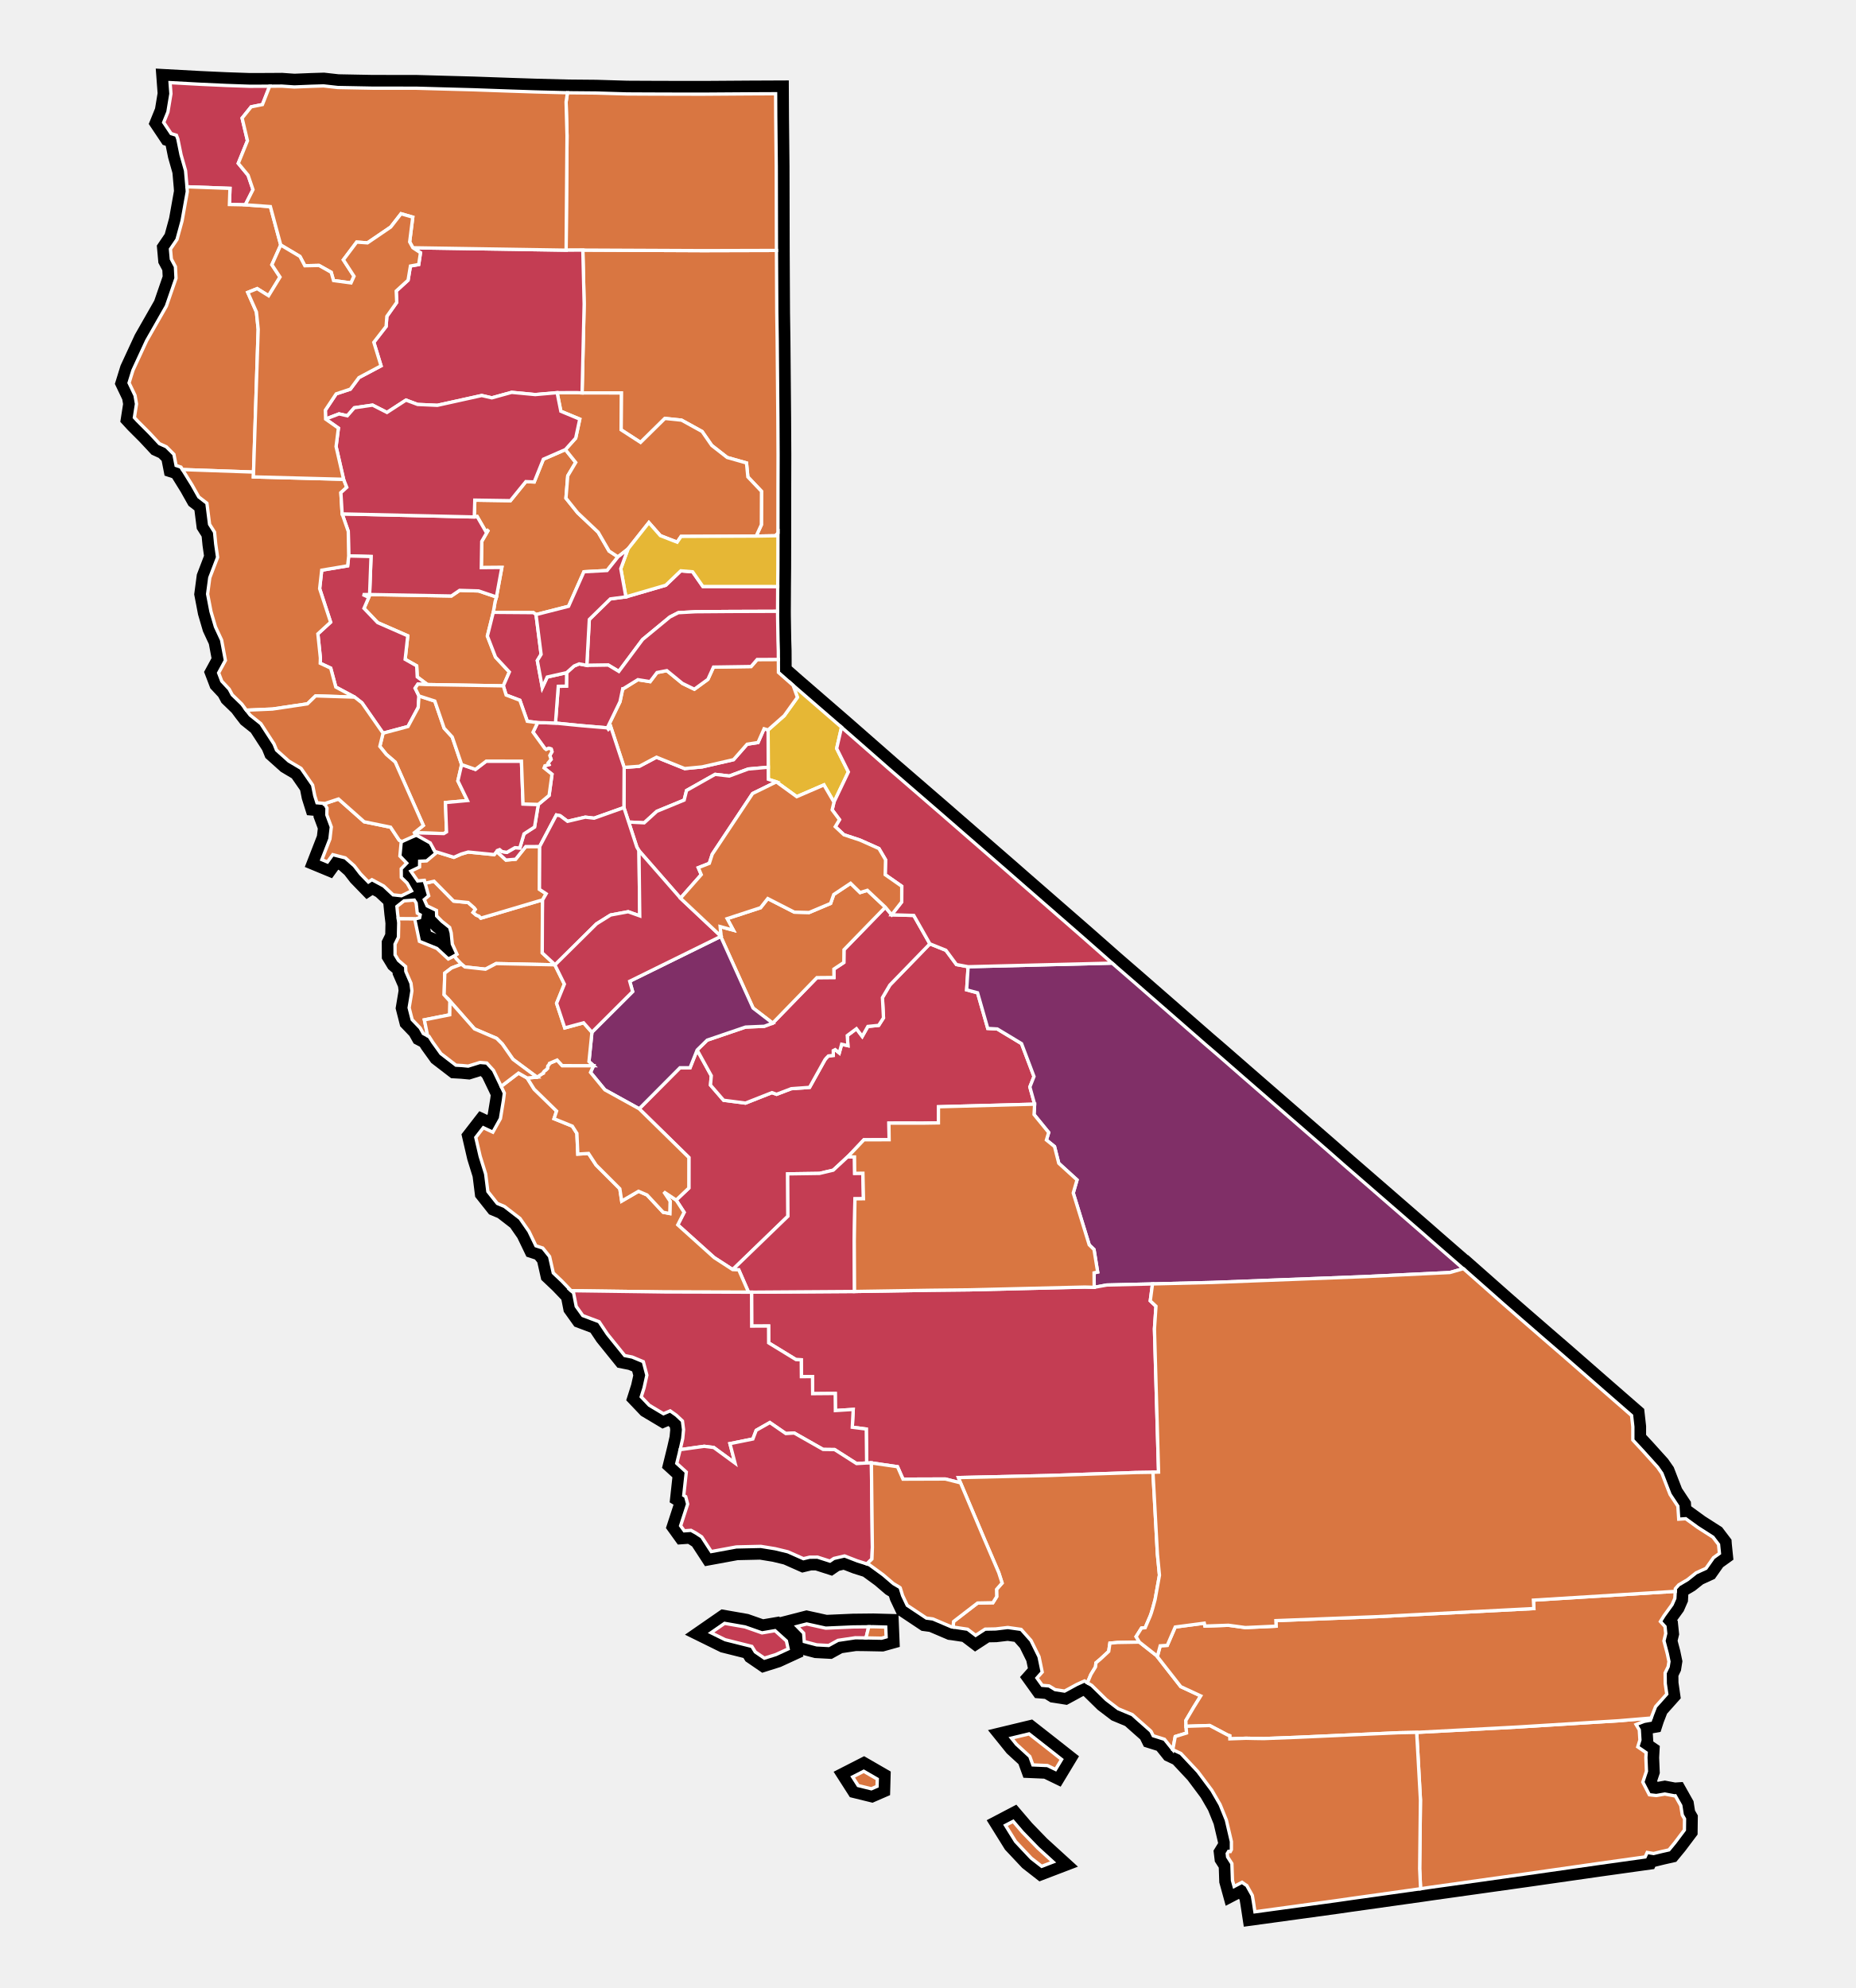
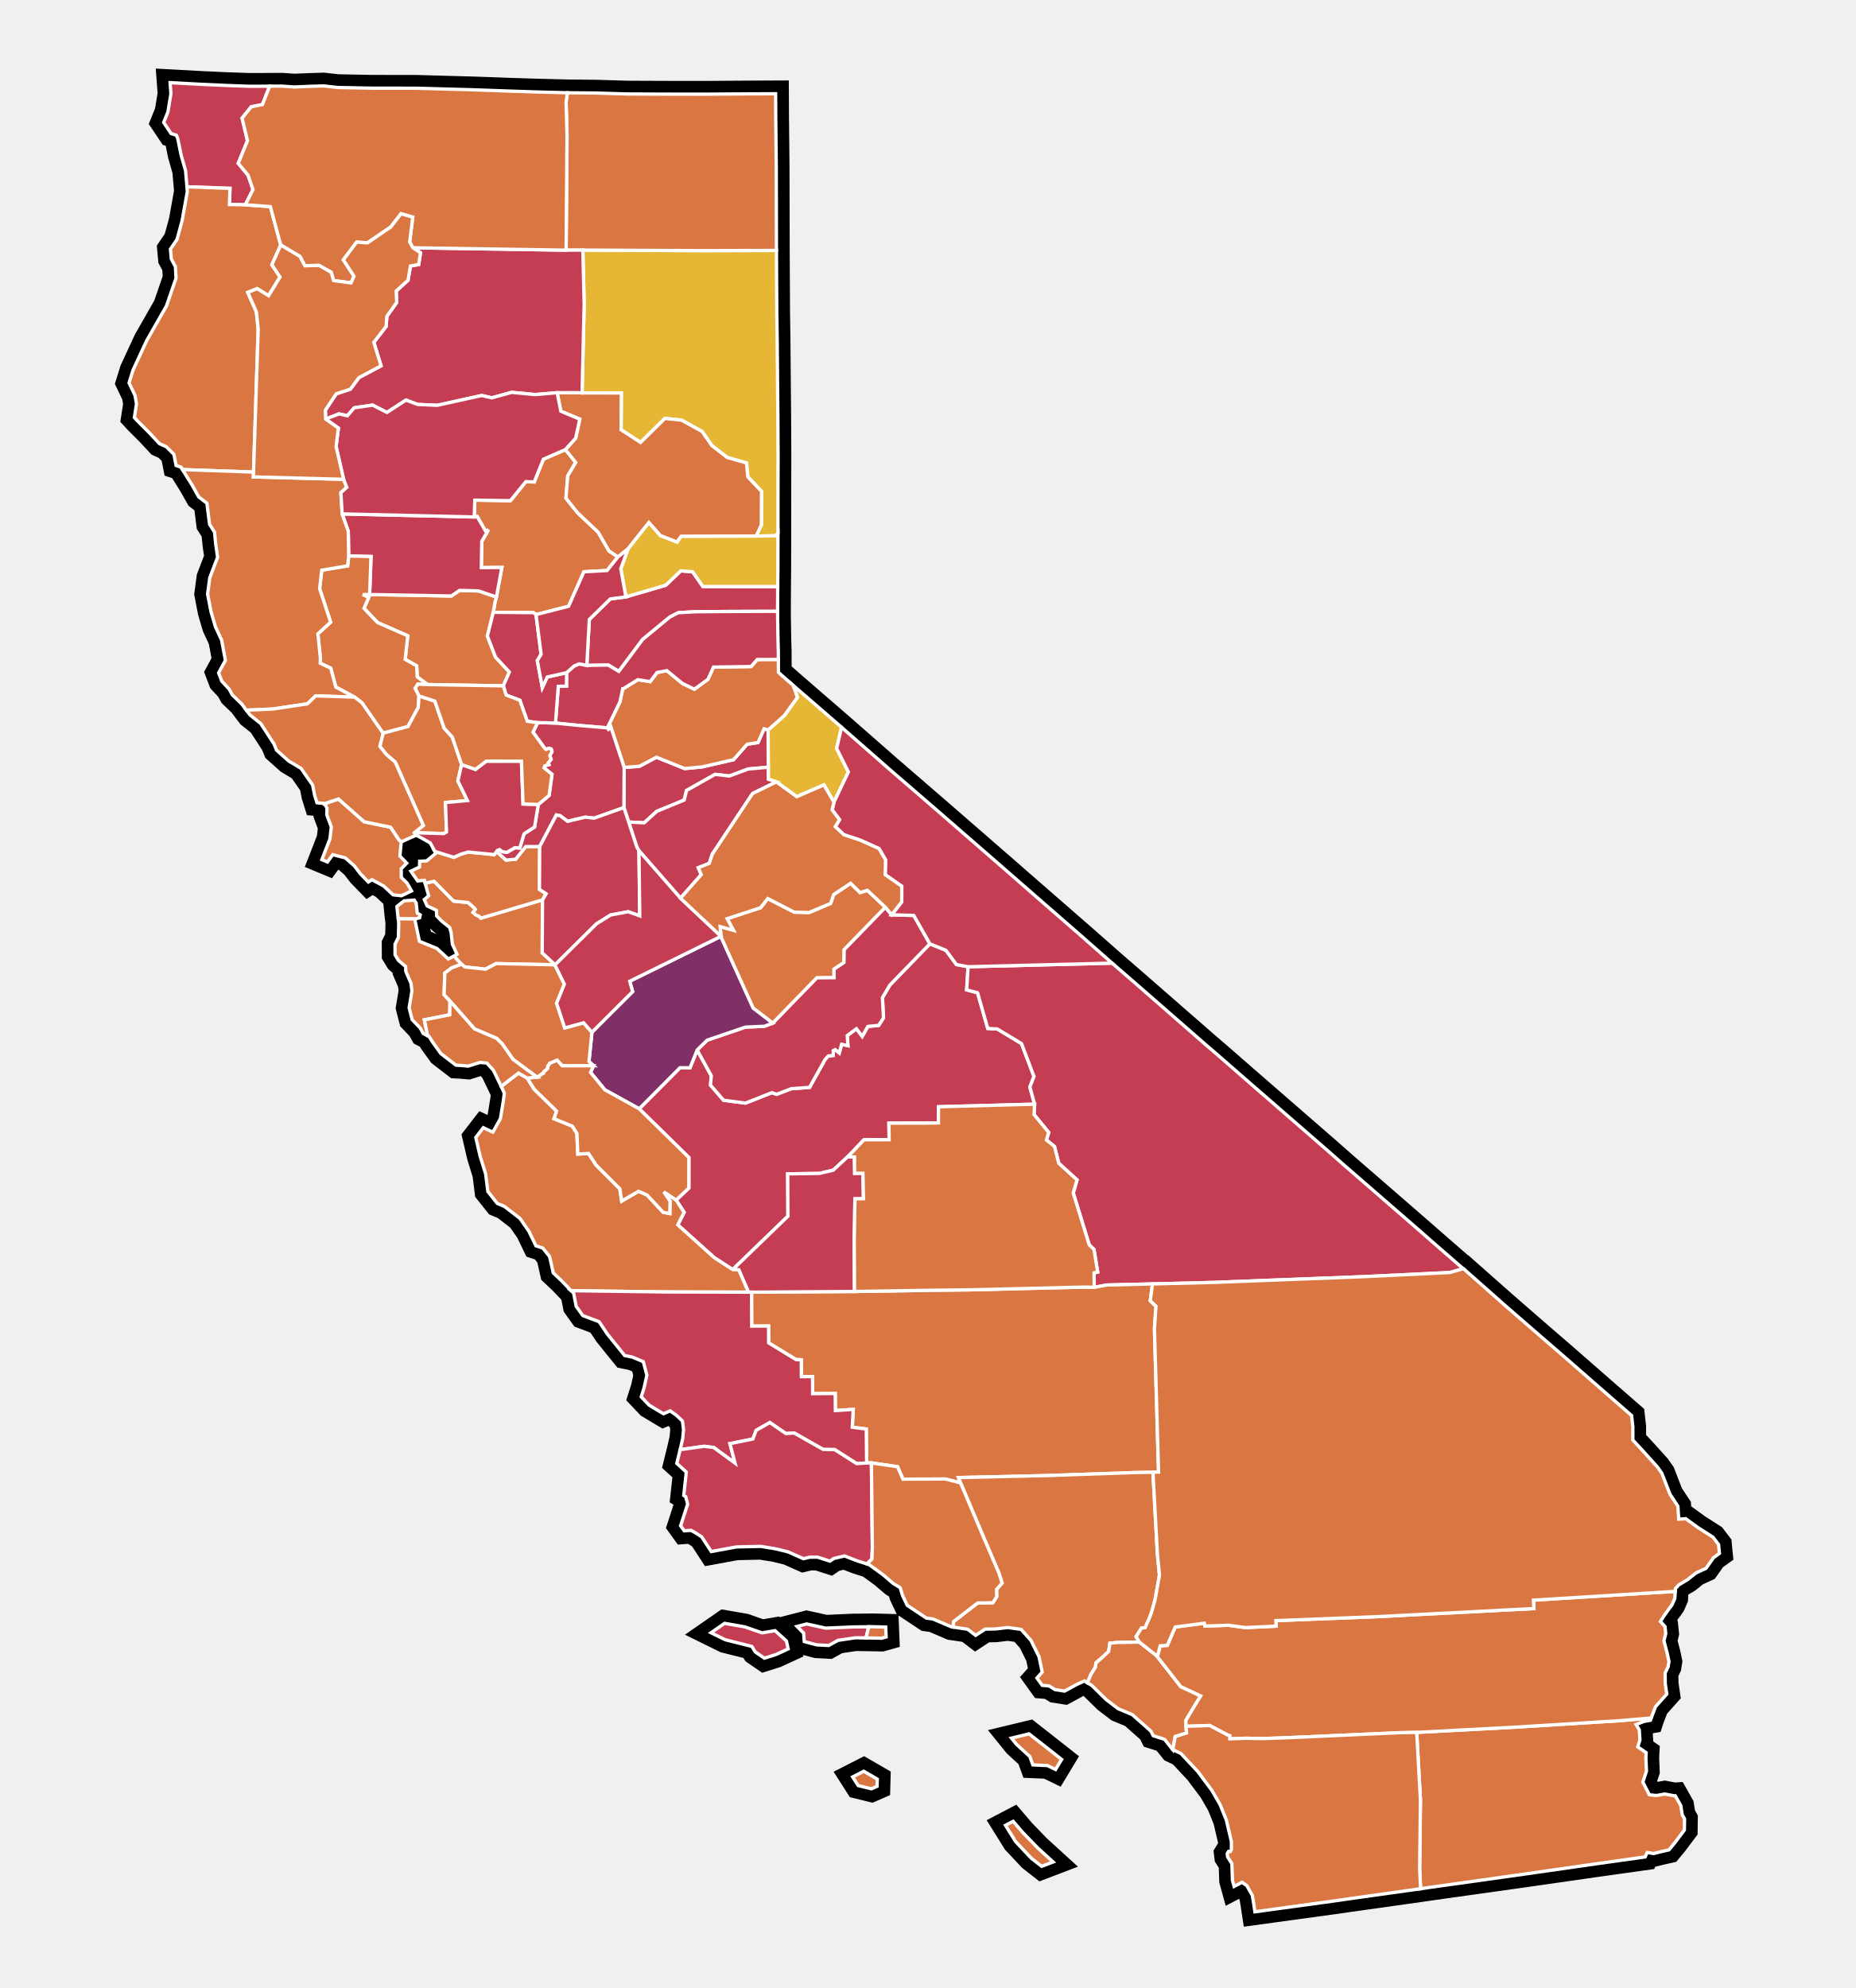
<svg xmlns="http://www.w3.org/2000/svg" id="cal-map" width="100%" height="100%" viewBox="0 0 700 750" version="1.1" xml:space="preserve" style="fill-rule:evenodd;clip-rule:evenodd;">
  <style type="text/css">
      svg#cal-map path#state-outline {
        fill: white;
        fill-rule: nonzero;
        stroke: black;
        stroke-width: 10px;
      }
      svg #county-boundaries path {
        fill-rule: nonzero;
        stroke: white;
        stroke-width: 1.25px;
      }
      svg path {
        fill: #bc3649;
      }
      /* default substantial */
      svg path.widespread {
        fill: #742a5c;
      }
      #alameda { fill: #d97641 !important; }
    #alpine { fill: #e6b735 !important; }
    #amador { fill: #c43d53 !important; }
    #butte { fill: #d97641 !important; }
    #calaveras { fill: #c43d53 !important; }
    #colusa { fill: #d97641 !important; }
    #contra_costa { fill: #d97641 !important; }
    #del_norte { fill: #c43d53 !important; }
    #el_dorado { fill: #d97641 !important; }
    #fresno { fill: #c43d53 !important; }
    #glenn { fill: #c43d53 !important; }
    #humboldt { fill: #d97641 !important; }
    #imperial { fill: #d97641 !important; }
-     #inyo { fill: #802f67 !important; }
-     #kern { fill: #c43d53 !important; }
+     #inyo { fill: #c43d53 !important; }
+     #kern { fill: #d97641 !important; }
    #kings { fill: #c43d53 !important; }
-     #lake { fill: #c43d53 !important; }
-     #lassen { fill: #d97641 !important; }
+     #lake { fill: #d97641 !important; }
+     #lassen { fill: #e6b735 !important; }
    #los_angeles { fill: #d97641 !important; }
    #madera { fill: #c43d53 !important; }
    #marin { fill: #d97641 !important; }
    #mariposa { fill: #d97641 !important; }
    #mendocino { fill: #d97641 !important; }
    #merced { fill: #802f67 !important; }
    #modoc { fill: #d97641 !important; }
    #mono { fill: #c43d53 !important; }
    #monterey { fill: #d97641 !important; }
    #napa { fill: #d97641 !important; }
    #nevada { fill: #c43d53 !important; }
    #orange { fill: #d97641 !important; }
    #placer { fill: #c43d53 !important; }
    #plumas { fill: #d97641 !important; }
    #riverside { fill: #d97641 !important; }
    #sacramento { fill: #c43d53 !important; }
    #san_benito { fill: #d97641 !important; }
    #san_bernardino { fill: #d97641 !important; }
    #san_diego { fill: #d97641 !important; }
    #san_francisco { fill: #d97641 !important; }
    #san_joaquin { fill: #c43d53 !important; }
    #san_luis_obispo { fill: #c43d53 !important; }
    #san_mateo { fill: #d97641 !important; }
    #santa_barbara { fill: #c43d53 !important; }
    #santa_clara { fill: #d97641 !important; }
    #santa_cruz { fill: #d97641 !important; }
    #shasta { fill: #c43d53 !important; }
    #sierra { fill: #e6b735 !important; }
    #siskiyou { fill: #d97641 !important; }
    #solano { fill: #c43d53 !important; }
    #sonoma { fill: #d97641 !important; }
    #stanislaus { fill: #c43d53 !important; }
    #sutter { fill: #c43d53 !important; }
    #tehama { fill: #c43d53 !important; }
    #trinity { fill: #d97641 !important; }
    #tulare { fill: #d97641 !important; }
    #tuolumne { fill: #d97641 !important; }
    #ventura { fill: #d97641 !important; }
    #yolo { fill: #d97641 !important; }
    #yuba { fill: #c43d53 !important; }
    
    </style>
  <g transform="matrix(1,0,0,1,48.6858,-223.786)">
    <g id="map-layers">
      <g id="land">
        <path id="state-outline" d="M244.715,445.062L244.665,454.412L244.675,456.227L244.823,465.394L244.944,469.296L244.987,477.464L250.519,482.332L268.692,498.068L268.793,498.157L283.514,511.061L286.365,513.566L293.401,519.641L305.472,530.072L331.622,552.808L335.865,556.527L359.777,577.365L370.864,587.136L379.886,594.95L405.955,617.709L410.726,621.808L420.616,630.437L451.77,657.523L458.56,663.496L475.866,678.516L488.258,689.278L491.093,691.773L503.33,702.423L503.434,702.417L518.373,715.624L524.652,721.099L533.706,728.956L541.012,735.265L556.02,748.381L566.848,757.813L567.326,762.061L567.323,767.067L571.074,771.109L576.665,777.307L578.303,779.66L581.365,787.566L584.314,792.018L584.635,796.915L587.286,796.74L591.763,799.996L597.557,803.705L599.665,806.478L599.678,806.659L600,809.826L597.76,811.436L594.932,815.453L591.199,817.16L587.948,819.744L584.653,821.69L583.357,823.141L583.315,824.146L583.166,826.798L582.14,829.143L579.09,833.348L577.729,835.531L579.459,837.425L579.734,840.05L579.054,842.827L580.33,847.667L580.951,850.634L580.645,852.568L579.505,854.92L579.546,858.928L580.123,862.902L575.897,867.637L574.227,871.936L573.956,872.773L571.608,873.194L568.553,874.386L569.757,876.408L569.994,880.223L569.182,882.826L572.344,885.001L572.242,886.831L572.457,892.015L571.087,896.113L573.551,900.885L576.172,901.177L579.389,900.609L583.011,901.291L583.335,901.27L585.417,904.968L585.97,908.49L586.827,909.986L586.772,914.187L583.165,918.981L580.942,921.678L578.153,922.31L575.151,923.046L572.732,922.649L571.966,924.339L554.801,926.743L526.504,930.801L490.931,935.798L487.253,936.337L460.624,940.079L455.318,940.848L441.232,942.782L424.753,945.041L424.183,941.324L423.769,938.878L421.676,935.125L421.119,934.78L419.892,933.912L416.901,935.475L416.279,933.218L416.058,926.847L414.451,924.351L414.299,923.081L414.813,922.243L415.467,922.311L415.875,921.568L415.879,918.562L414.607,913.139L413.972,910.428L411.607,904.589L408.506,899.229L403.194,892.12L396.826,885.313L393.762,883.862L390.625,879.953L386.385,878.624L385.583,877.009L385.25,876.655L380.169,872.161L378.513,870.661L373.184,868.444L368.686,865.017L363.177,859.612L361.543,858.653L360.452,857.952L357.482,859.301L354.518,860.92L352.929,861.777L349.374,861.224L348.394,860.61L347.088,859.821L344.509,859.607L342.516,856.831L344.503,854.604L343.302,848.809L340.278,842.691L336.552,838.496L331.515,837.782L326.931,838.328L322.978,838.403L319.387,840.743L316.353,838.433L310.89,837.617L310.248,837.537L303.258,834.556L300.797,834.23L293.578,829.423L291.822,825.719L290.931,822.821L290.608,822.553L288.354,821.218L284.48,817.903L279.328,814.144L278.367,813.791L274.738,812.648L269.935,810.787L265.903,811.733L264.423,812.745L259.733,811.238L256.756,811.259L254.421,811.821L248.558,809.221L243.77,808.065L238.348,807.179L229.106,807.389L219.651,809.128L216.039,803.585L213.81,802.131L212.006,801.13L209.459,801.309L208.082,799.398L210.744,791.224L210.005,788.406L209.265,787.951L210.228,779.14L206.64,775.864L207.916,770.688L208.872,766.511L209.193,763.15L208.776,759.88L206.463,757.696L204.15,756.057L201.62,757.14L196.262,753.944L193.224,750.753L194.289,747.398L195.359,742.589L194.014,737.498L189.826,735.754L186.997,735.194L180.443,727.074L177.334,722.422L171.179,720.105L168.699,716.633L167.699,711.54L166.767,710.715L163.252,707.05L160.048,704.022L158.653,697.834L156.084,694.629L153.49,693.783L150.849,688.305L147.478,683.453L141.617,678.928L138.933,677.801L135.366,673.301L134.532,666.663L132.459,660.005L130.812,652.9L133.658,649.222L137.248,650.91L140.109,645.777L141.237,638.895L141.583,636.177L140.383,633.62L137.484,627.589L134.954,624.828L132.387,624.608L127.944,625.989L125.582,625.769L123.322,625.639L117.642,621.273L114.538,616.95L113.143,614.746L112.633,614.554L111.007,613.706L109.818,611.595L106.804,608.45L105.665,603.979L106.482,599.095L106.718,597.557L106.366,594.736L104.414,590.249L104.349,588.433L101.641,586.107L100.359,583.992L100.343,579.999L101.623,577.394L101.739,571.951L101.568,570.405L101.308,568.312L101.057,565.765L103.747,563.644L107.616,563.361L108.306,564.464L108.737,568.285L109.844,568.942L109.619,570.026L107.981,570.447L107.776,570.534L109.544,578.919L116.122,581.586L120.437,585.567L122.703,584.428L123.734,583.81L121.965,579.968L121.53,575.695L120.954,573.688L118.043,571.367L116.045,569.334L115.982,567.245L112.454,565.545L111.382,563.164L113.036,561.744L111.706,556.999L111.423,555.905L108.88,556.127L106.316,552.444L109.594,550.877L109.637,548.7L111.058,548.637L112.276,548.571L115.779,545.643L115.385,545L113.623,541.79L108.417,538.874L108.111,538.959L102.9,541.301L102.697,541.296L102.176,546.731L104.755,549.417L102.682,551.552L102.714,554.819L104.903,556.953L106.569,559.891L102.771,561.718L99.627,561.378L96.043,558.032L91.628,555.662L90.288,556.538L87.315,553.472L84.954,550.419L81.58,547.431L76.846,546.22L74.846,548.982L72.74,548.109L75.785,540.293L76.309,535.768L74.61,531.185L74.677,528.645L73.711,526.985L73.713,526.895L70.892,526.637L70.056,523.982L69.258,519.966L64.897,513.67L60.242,510.903L55.633,506.771L54.696,504.473L49.706,496.783L45.69,493.569L44.244,491.706L42.514,489.379L38.918,485.9L37.786,483.774L34.982,480.773L33.788,477.644L36.352,472.919L34.915,465.242L32.592,460.257L30.899,454.476L29.638,447.892L30.453,441.745L33.408,434.037L32.69,429.016L32.252,424.549L30.375,421.576L29.372,413.636L26.292,411.254L23.787,406.8L20.154,400.94L19.597,400.011L17.745,399.395L16.92,395.183L14.072,392.347L11.458,391.154L7.68,387.096L3.14,382.548L2.011,381.32L2.813,376.172L2.257,372.967L-0,368.237L1.473,363.48L6.632,352.326L14.089,339.257L17.714,328.758L17.495,324.384L15.954,321.504L15.614,317.762L18.086,314.128L20.006,307.106L21.977,296.082L21.853,294.257L21.314,288.14L19.613,282.159L18.399,276.195L17.875,274.809L15.876,274.185L13.059,269.976L14.659,266.034L15.797,259.16L15.483,254.959L26.878,255.58L36.649,256.028L45.561,256.336L53.045,256.31L57.651,256.275L62.341,256.602L68.776,256.338L73.384,256.198L78.738,256.801L91.967,257.053L108.269,257.064L119.77,257.387L129.929,257.663L143.729,258.153L153.026,258.46L165.392,258.783L165.871,258.787L176.131,258.88L187.827,259.233L196.265,259.274L206.429,259.305L216.69,259.316L234.045,259.196L243.922,259.153L243.968,267.887L244.165,286.624L244.237,318.264L244.361,341.531L244.515,352.07L244.77,381.229L244.846,395.488L244.814,407.838L244.806,424.908L244.778,438.162L244.715,445.062ZM279.053,837.511L280.762,837.492L285.464,837.619L285.616,841.345L283.911,841.821L278.03,841.705L273.968,841.657L267.456,842.628L263.944,844.568L259.45,844.331L254.736,843.091L254.501,839.91L252.028,837.381L255.653,836.448L262.821,838.03L273.179,837.573L279.053,837.511ZM272.987,894.156L277.172,892.02L282.275,894.967L282.199,897.698L280.05,898.633L275.07,897.411L272.987,894.156ZM224.684,836.212L232.376,837.56L238.793,839.811L243.704,838.972L247.999,842.86L248.658,845.857L244.068,847.972L239.686,849.356L236.253,847.004L234.963,844.917L224.906,842.394L219.56,839.762L224.684,836.212ZM332.899,879.51L339.539,877.914L346.662,883.49L351.821,887.557L349.537,891.343L346.483,889.865L340.978,889.624L339.831,886.463L334.777,881.837L332.899,879.51ZM333.539,910.901L336.978,914.928L342.853,920.994L348.612,926.239L344.307,927.885L340.332,924.783L334.453,918.532L330.646,912.416L333.539,910.901Z" />
      </g>
      <g id="county-boundaries">
        <path id="alameda" d="M111.706,556.999L115.071,556.247L122.453,563.733L127.934,564.28L130.24,566.314L130.638,566.864L129.805,568.031L131.01,569.048L132.022,569.427L132.723,570.164L137.732,568.697L154.68,563.657L156.006,563.309L155.945,568.662L155.882,583.27L160.732,587.769L160.63,587.768L138.48,587.311L134.465,589.429L126.716,588.58L125.405,587.559L123.4,585.438L122.703,584.428L123.734,583.81L121.965,579.968L121.53,575.695L120.954,573.688L118.043,571.367L116.045,569.334L115.982,567.245L112.454,565.545L111.382,563.164L113.036,561.744L111.706,556.999Z" />
        <path id="alpine" d="M241.17,517.775L241.086,499.173L247.18,493.787L252.15,486.859L250.519,482.332L268.692,498.068L268.793,498.157L266.96,506.161L271.375,515.011L265.94,526.407L262.15,519.907L251.896,524.339L244.199,518.758L241.17,517.775Z" />
        <path id="amador" d="M186.779,513.3L192.52,512.875L198.975,509.452L209.634,513.742L216.18,513.112L228.054,510.378L233.169,504.557L237.288,503.908L239.577,498.726L241.086,499.173L241.15,513.238L233.6,513.902L226.456,516.551L221.115,515.923L210.329,522.001L209.417,525.629L199.109,529.87L194.343,534.207L188.482,533.907L186.694,528.453L186.779,513.3Z" />
        <path id="butte" d="M164.619,393.395L168.512,398.246L165.506,403.302L164.831,411.741L169.226,417.23L176.981,424.559L181.092,431.67L184.449,433.87L180.347,439.018L171.605,439.495L165.819,452.514L153.537,455.649L152.55,454.91L137.412,454.795L138.068,450.901L138.593,449.003L140.645,437.866L132.9,437.93L133.058,428.036L135.604,423.627L134.602,424.338L131.328,418.656L130.237,418.819L130.441,412.466L143.876,412.671L149.699,405.484L152.854,405.615L156.309,397.028L164.619,393.395Z" />
        <path id="calaveras" d="M188.482,533.907L194.343,534.207L199.109,529.87L209.417,525.629L210.329,522.001L221.115,515.923L226.456,516.551L233.6,513.902L241.15,513.238L241.17,517.775L244.199,518.758L235.243,523.152L220.025,546.049L218.912,549.497L214.755,551.131L215.87,553.762L208.044,562.647L192.375,544.724L191.571,543.359L188.482,533.907Z" />
        <path id="colusa" d="M90.751,448.075L121.586,448.632L124.707,446.509L131.865,446.72L138.593,449.003L138.068,450.901L137.412,454.795L135.182,463.748L138.256,471.691L143.475,477.303L141.199,482.535L112.571,482.05L108.724,479.159L108.509,474.979L104.161,472.528L105.149,463.652L93.788,458.679L88.634,453.29L90.427,449.157L88.163,448.103L90.751,448.075Z" />
        <path id="contra_costa" d="M115.385,545L122.54,547.218L125.298,545.995L127.945,545.223L137.758,546.193L138.687,545.027L142.188,548.253L145.841,547.94L149.651,543.179L154.917,543.152L154.832,559.303L157.353,560.965L156.006,563.309L154.68,563.657L137.732,568.697L132.723,570.164L132.022,569.427L131.01,569.048L129.805,568.031L130.638,566.864L130.24,566.314L127.934,564.28L122.453,563.733L115.071,556.247L111.706,556.999L111.423,555.905L108.88,556.127L106.316,552.444L109.594,550.877L109.637,548.7L111.058,548.637L112.276,548.571L115.779,545.643L115.385,545Z" />
        <path id="del_norte" d="M15.483,254.959L26.878,255.58L36.649,256.028L45.561,256.336L53.045,256.31L50.324,263.231L46.068,264.091L42.656,268.345L44.675,276.878L41.203,285.404L44.912,289.898L46.759,295.328L43.859,301.053L37.862,300.938L38.074,294.85L21.853,294.257L21.314,288.14L19.613,282.159L18.399,276.195L17.875,274.809L15.876,274.185L13.059,269.976L14.659,266.034L15.797,259.16L15.483,254.959Z" />
        <path id="el_dorado" d="M180.437,498.378L185.215,488.516L186.245,483.622L186.446,483.623L191.969,480.203L196.569,480.949L199.182,477.509L202.884,476.794L208.777,481.617L213.279,483.8L218.385,480.08L220.483,475.45L234.678,475.24L236.967,472.599L244.961,472.563L244.987,477.464L250.519,482.332L252.15,486.859L247.18,493.787L241.086,499.173L239.577,498.726L237.288,503.908L233.169,504.557L228.054,510.378L216.18,513.112L209.634,513.742L198.975,509.452L192.52,512.875L186.779,513.3L181.745,498.023L180.835,498.925L180.437,498.378Z" />
        <path id="fresno" d="M214.318,619.908L219.664,629.617L219.357,633.157L224.306,638.869L232.554,639.941L242.534,636L244.288,636.627L249.838,634.509L256.734,634.009L262.516,623.619L263.025,622.979L263.84,622.156L265.688,621.958L265.671,620.143L266.387,619.774L267.939,621.03L268.833,617.754L271.199,618.276L270.956,614.467L274.417,611.89L276.603,614.771L278.715,611.027L282.812,610.615L284.622,607.78L284.22,600.162L287.024,595.408L302.117,579.855L308.174,582.297L312.146,587.673L316.552,588.501L315.997,597.224L320.11,598.327L323.957,611.774L327.552,611.975L336.702,617.498L341.402,629.918L339.844,633.857L341.641,640.351L305.357,641.333L305.352,647.414L299.262,647.509L294.203,647.492L286.667,647.503L286.747,653.764L277.239,653.787L272.637,658.646L271.101,660.204L265.662,665.247L260.494,666.471L248.479,666.644L248.571,682.618L227.73,702.76L220.741,698.23L207.012,685.878L209.409,681.162L206.406,676.528L211.184,671.996L211.196,660.47L192.447,642.087L207.837,626.616L211.642,626.621L214.318,619.908Z" />
        <path id="glenn" d="M80.398,417.667L130.237,418.819L131.328,418.656L134.602,424.338L135.604,423.627L133.058,428.036L132.9,437.93L140.645,437.866L138.593,449.003L131.865,446.72L124.707,446.509L121.586,448.632L90.751,448.075L91.293,433.741L82.862,433.533L82.702,424.266L80.398,417.667Z" />
        <path id="humboldt" d="M21.853,294.257L38.074,294.85L37.862,300.938L43.859,301.053L53.322,301.728L57.227,316.222L53.885,323.665L56.948,328.308L52.638,335.355L48.341,332.67L44.788,334.099L48.053,341.48L48.718,348.048L46.966,401.882L20.154,400.94L19.597,400.011L17.745,399.395L16.92,395.183L14.072,392.347L11.458,391.154L7.68,387.096L3.14,382.548L2.011,381.32L2.813,376.172L2.257,372.967L-0,368.237L1.473,363.48L6.632,352.326L14.089,339.257L17.714,328.758L17.495,324.384L15.954,321.504L15.614,317.762L18.086,314.128L20.006,307.106L21.977,296.082L21.853,294.257Z" />
        <path id="imperial" d="M485.775,877.348L523.41,875.355L561.992,872.964L574.227,871.936L573.956,872.773L571.608,873.194L568.553,874.386L569.757,876.408L569.994,880.223L569.182,882.826L572.344,885.001L572.242,886.831L572.457,892.015L571.087,896.113L573.551,900.885L576.172,901.177L579.389,900.609L583.011,901.291L583.335,901.27L585.417,904.968L585.97,908.49L586.827,909.986L586.772,914.187L583.165,918.981L580.942,921.678L578.153,922.31L575.151,923.046L572.732,922.649L571.966,924.339L554.801,926.743L526.504,930.801L490.931,935.798L487.253,936.337L486.898,928.785L487.197,902.883L485.775,877.348Z" />
        <path id="inyo" d="M316.552,588.501L370.864,587.136L379.886,594.95L405.955,617.709L410.726,621.808L420.616,630.437L451.77,657.523L458.56,663.496L475.866,678.516L488.258,689.278L491.093,691.773L503.33,702.423L498.281,703.864L466.262,705.403L408.769,707.609L386.117,708.167L368.893,708.577L364.111,709.433L364.07,703.985L365.419,703.677L364.044,695.177L362.226,693.409L356.21,673.861L357.64,668.922L350.747,662.649L349.144,656.333L346.086,653.864L346.949,651.03L341.421,644.26L341.641,640.351L339.844,633.857L341.402,629.918L336.702,617.498L327.552,611.975L323.957,611.774L320.11,598.327L315.997,597.224L316.552,588.501Z" />
        <path id="kern" d="M234.848,711.275L273.693,711.012L302.302,710.553L317.025,710.396L360.557,709.345L364.111,709.433L368.893,708.577L386.117,708.167L385.267,714.551L387.421,716.575L386.846,725.131L388.397,779.149L386.283,779.214L379.832,779.314L346.96,780.448L312.914,781.226L313.689,783.212L307.951,781.764L291.979,781.819L289.908,777.122L280.064,775.697L278.268,775.717L278.127,762.91L272.85,762.239L273.203,755.513L266.47,755.941L266.412,749.493L257.896,749.562L257.848,743.114L253.647,743.144L253.605,736.787L251.611,736.709L241.302,730.408L241.274,724.052L234.89,724.076L234.848,711.275Z" />
        <path id="kings" d="M227.73,702.76L248.571,682.618L248.479,666.644L260.494,666.471L265.662,665.247L271.101,660.204L273.689,660.269L273.753,666.44L276.86,666.407L277.069,676.026L273.852,676.06L273.601,691.948L273.693,711.012L234.848,711.275L233.699,711.279L230.024,702.846L227.73,702.76Z" />
        <path id="lake" d="M82.862,433.533L91.293,433.741L90.751,448.075L88.163,448.103L90.427,449.157L88.634,453.29L93.788,458.679L105.149,463.652L104.161,472.528L108.509,474.979L108.724,479.159L112.571,482.05L108.969,481.887L107.936,483.409L109.379,486.343L109.091,490.694L105.229,497.876L95.83,500.393L87.867,488.95L85.113,486.794L77.995,482.982L76.08,475.85L72.128,474.018L72.183,472.022L71.234,462.917L76.043,458.508L71.903,445.865L72.691,438.894L82.47,437.246L82.862,433.533Z" />
        <path id="lassen" d="M171.194,318.135L216.688,318.338L244.237,318.264L244.361,341.531L244.515,352.07L244.77,381.229L244.846,395.488L244.814,407.838L244.806,424.908L243.92,425.911L236.592,426.035L238.555,421.76L238.602,409.139L233.451,403.71L232.941,398.444L225.648,396.373L219.835,391.839L216.195,386.572L208.437,382.297L202.153,381.647L192.979,390.695L185.629,385.934L185.712,372.037L170.911,372.018L171.694,338.499L171.194,318.135Z" />
        <path id="los_angeles" d="M332.899,879.51L339.539,877.914L346.662,883.49L351.821,887.557L349.537,891.343L346.483,889.865L340.978,889.624L339.831,886.463L334.777,881.837L332.899,879.51ZM333.539,910.901L336.978,914.928L342.853,920.994L348.612,926.239L344.307,927.885L340.332,924.783L334.453,918.532L330.646,912.416L333.539,910.901ZM313.689,783.212L312.914,781.226L346.96,780.448L379.832,779.314L386.283,779.214L387.964,810.163L388.737,818.051L387.095,827.195L386.231,830.405L385.648,832.332L385.253,833.435L383.354,837.858L381.968,837.989L379.923,841.232L381.16,843.289L372.924,843.431L370.042,843.692L369.591,846.797L366.561,849.607L364.779,851.109L364.605,852.66L362.857,855.526L361.543,858.653L360.452,857.952L357.482,859.301L354.518,860.92L352.929,861.777L349.374,861.224L348.394,860.61L347.088,859.821L344.509,859.607L342.516,856.831L344.503,854.604L343.302,848.809L340.278,842.691L336.552,838.496L331.515,837.782L326.931,838.328L322.978,838.403L319.387,840.743L316.353,838.433L310.89,837.617L311.069,835.523L316.127,831.617L320.126,828.545L325.885,828.437L327.333,826.135L327.28,823.409L329.363,821.004L328.115,817.119L322.659,804.407L313.689,783.212Z" />
        <path id="madera" d="M242.82,609.774L259.497,592.61L265.934,592.555L265.906,589.38L269.66,586.894L269.715,582.085L285.321,566.03L287.698,568.902L296.045,569.149L302.117,579.855L287.024,595.408L284.22,600.162L284.622,607.78L282.812,610.615L278.715,611.027L276.603,614.771L274.417,611.89L270.956,614.467L271.199,618.276L268.833,617.754L267.939,621.03L266.387,619.774L265.671,620.143L265.688,621.958L263.84,622.156L263.025,622.979L262.516,623.619L256.734,634.009L249.838,634.509L244.288,636.627L242.534,636L232.554,639.941L224.306,638.869L219.357,633.157L219.664,629.617L214.318,619.908L218.117,616.188L232.574,611.266L239.648,610.968L242.82,609.774Z" />
        <path id="marin" d="M73.711,526.985L79.009,525.219L88.699,533.81L98.666,535.854L101.899,540.735L102.9,541.301L102.697,541.296L102.176,546.731L104.755,549.417L102.682,551.552L102.714,554.819L104.903,556.953L106.569,559.891L102.771,561.718L99.627,561.378L96.043,558.032L91.628,555.662L90.288,556.538L87.315,553.472L84.954,550.419L81.58,547.431L76.846,546.22L74.846,548.982L72.74,548.109L75.785,540.293L76.309,535.768L74.61,531.185L74.677,528.645L73.711,526.985Z" />
        <path id="mariposa" d="M285.321,566.03L269.715,582.085L269.66,586.894L265.906,589.38L265.934,592.555L259.497,592.61L242.82,609.774L235.42,604.088L223.202,577.077L223.304,576.986L222.994,573.357L227.986,574.71L225.637,570.36L238.239,566.241L240.969,562.782L250.961,567.899L256.557,568.043L264.664,564.619L265.854,561.251L272.211,557.016L275.802,560.516L278.536,559.669L285.321,566.03Z" />
        <path id="mendocino" d="M20.154,400.94L46.966,401.882L46.907,403.697L80.935,404.602L82.14,407.631L79.915,409.662L80.398,417.667L82.702,424.266L82.862,433.533L82.47,437.246L72.691,438.894L71.903,445.865L76.043,458.508L71.234,462.917L72.183,472.022L72.128,474.018L76.08,475.85L77.995,482.982L85.113,486.794L70.389,486.318L67.296,489.318L54.094,491.29L44.244,491.706L42.514,489.379L38.918,485.9L37.786,483.774L34.982,480.773L33.788,477.644L36.352,472.919L34.915,465.242L32.592,460.257L30.899,454.476L29.638,447.892L30.453,441.745L33.408,434.037L32.69,429.016L32.252,424.549L30.375,421.576L29.372,413.636L26.292,411.254L23.787,406.8L20.154,400.94Z" />
        <path id="merced" d="M174.625,613.212L189.985,597.884L188.88,593.976L223.202,577.077L235.42,604.088L242.82,609.774L239.648,610.968L232.574,611.266L218.117,616.188L214.318,619.908L211.642,626.621L207.837,626.616L192.447,642.087L179.502,634.935L174.096,628.362L175.246,625.83L173.511,624.274L174.625,613.212Z" />
        <path id="modoc" d="M165.392,258.783L165.871,258.787L176.131,258.88L187.827,259.233L196.265,259.274L206.429,259.305L216.69,259.316L234.045,259.196L243.922,259.153L243.968,267.887L244.165,286.624L244.237,318.264L216.688,318.338L171.194,318.135L164.888,318.166L165.228,274.975L164.877,262.235L165.392,258.783Z" />
        <path id="mono" d="M265.94,526.407L271.375,515.011L266.96,506.161L268.793,498.157L283.514,511.061L286.365,513.566L293.401,519.641L305.472,530.072L331.622,552.808L335.865,556.527L359.777,577.365L370.864,587.136L316.552,588.501L312.146,587.673L308.174,582.297L302.117,579.855L296.045,569.149L287.698,568.902L291.497,564.042L291.517,558.143L285.266,553.78L285.397,548.152L282.913,543.919L275.788,540.735L269.695,538.712L266.429,535.658L268.022,533.011L265.26,529.317L265.94,526.407Z" />
        <path id="monterey" d="M140.383,633.62L146.935,628.625L150.204,630.481L152.83,634.687L161.295,642.948L160.336,645.842L167.225,648.632L168.957,651.37L169.302,659.178L173.339,658.939L176.203,663.318L185.157,672.271L185.857,676.904L192.204,673.215L195.414,674.59L201.516,681.145L204.007,681.605L204.122,676.977L201.745,673.431L206.406,676.528L209.409,681.162L207.012,685.878L220.741,698.23L227.73,702.76L230.024,702.846L233.699,711.279L202.059,711.194L166.767,710.715L163.252,707.05L160.048,704.022L158.653,697.834L156.084,694.629L153.49,693.783L150.849,688.305L147.478,683.453L141.617,678.928L138.933,677.801L135.366,673.301L134.532,666.663L132.459,660.005L130.812,652.9L133.658,649.222L137.248,650.91L140.109,645.777L141.237,638.895L141.583,636.177L140.383,633.62Z" />
        <path id="napa" d="M95.83,500.393L105.229,497.876L109.091,490.694L109.379,486.343L115.355,488.276L118.876,498.508L121.93,501.83L125.471,512.239L124.055,518.386L127.661,525.798L119.369,526.561L119.774,537.64L118.751,538.256L107.626,537.95L111.019,535.205L100.416,511.297L97.057,508.408L94.611,505.358L95.83,500.393Z" />
        <path id="nevada" d="M187.44,448.957L202.472,444.572L208.146,439.137L212.614,439.506L216.486,445.045L244.715,445.062L244.665,454.412L242.873,454.421L226.742,454.476L213.697,454.575L207.224,454.93L204.033,456.557L193.736,465.054L184.783,477.079L180.799,474.693L172.701,474.814L173.642,457.485L181.566,449.738L187.44,448.957Z" />
        <path id="orange" d="M381.16,843.289L387.956,848.637L387.961,848.819L396.782,860.102L404.304,863.59L401.65,867.863L398.693,872.874L398.762,875.056L398.951,877.599L394.686,878.917L393.762,883.862L390.625,879.953L386.385,878.624L385.583,877.009L385.25,876.655L380.169,872.161L378.513,870.661L373.184,868.444L368.686,865.017L363.177,859.612L361.543,858.653L362.857,855.526L364.605,852.66L364.779,851.109L366.561,849.607L369.591,846.797L370.042,843.692L372.924,843.431L381.16,843.289Z" />
        <path id="placer" d="M165.077,477.558L167.9,475.044L169.807,474.244L172.701,474.814L180.799,474.693L184.783,477.079L193.736,465.054L204.033,456.557L207.224,454.93L213.697,454.575L226.742,454.476L242.873,454.421L244.665,454.412L244.675,456.227L244.823,465.394L244.944,469.296L244.961,472.563L236.967,472.599L234.678,475.24L220.483,475.45L218.385,480.08L213.279,483.8L208.777,481.617L202.884,476.794L199.182,477.509L196.569,480.949L191.969,480.203L186.446,483.623L186.245,483.622L185.215,488.516L180.437,498.378L170.905,497.578L166.792,497.178L160.876,496.574L161.923,482.7L165.027,482.64L165.077,477.558Z" />
        <path id="plumas" d="M161.501,371.927L169.049,371.911L170.911,372.018L185.712,372.037L185.629,385.934L192.979,390.695L202.153,381.647L208.437,382.297L216.195,386.572L219.835,391.839L225.648,396.373L232.941,398.444L233.451,403.71L238.602,409.139L238.555,421.76L236.592,426.035L208.267,426.156L206.777,428.332L200.444,425.865L196.105,420.947L188.235,430.896L184.449,433.87L181.092,431.67L176.981,424.559L169.226,417.23L164.831,411.741L165.506,403.302L168.512,398.246L164.619,393.395L168.498,389.073L170.038,381.912L162.899,378.936L161.501,371.927Z" />
        <path id="riverside" d="M387.956,848.637L389.014,844.693L391.685,844.52L394.679,837.604L405.644,836.157L405.894,837.24L414.758,836.937L421.098,837.803L422.06,837.768L432.737,837.28L432.657,835.19L470.664,833.702L529.99,830.635L529.814,827.458L583.315,824.146L583.166,826.798L582.14,829.143L579.09,833.348L577.729,835.531L579.459,837.425L579.734,840.05L579.054,842.827L580.33,847.667L580.951,850.634L580.645,852.568L579.505,854.92L579.546,858.928L580.123,862.902L575.897,867.637L574.227,871.936L561.992,872.964L523.41,875.355L485.775,877.348L478.882,877.487L440.911,879.198L428.106,879.688L424.548,879.636L421.421,879.567L415.288,879.784L415.247,878.602L414.703,878.439L414.155,878.185L407.686,874.764L398.762,875.056L398.693,872.874L401.65,867.863L404.304,863.59L396.782,860.102L387.961,848.819L387.956,848.637Z" />
        <path id="sacramento" d="M154.394,527.266L158.469,523.864L159.564,515.89L156.569,513.498L156.88,512.684L158.395,512.247L158.1,511.609L159.222,510.26L158.735,508.803L159.555,507.36L159.264,506.358L158.362,506.076L157.351,506.519L156.853,506.15L152.402,500.018L154.152,496.409L156.661,496.438L160.876,496.574L166.792,497.178L170.905,497.578L180.437,498.378L180.835,498.925L181.745,498.023L186.779,513.3L186.694,528.453L175.454,532.461L172.123,532.071L165.438,533.645L162.629,531.53L161.218,531.243L154.917,543.152L149.651,543.179L145.841,547.94L142.188,548.253L138.687,545.027L138.895,544.667L139.812,544.318L140.713,545.056L142.532,545.354L145.595,543.581L147.416,543.695L149.003,538.362L152.98,535.779L154.394,527.266Z" />
        <path id="san_benito" d="M150.204,630.481L153.913,630.163L155.779,628.913L156.296,628.647L156.299,628.375L156.613,627.924L157.235,627.477L157.859,626.849L157.972,625.943L158.388,625.493L158.599,624.951L161.49,623.711L163.422,625.817L175.246,625.83L174.096,628.362L179.502,634.935L192.447,642.087L211.196,660.47L211.184,671.996L206.406,676.528L201.745,673.431L204.122,676.977L204.007,681.605L201.516,681.145L195.414,674.59L192.204,673.215L185.857,676.904L185.157,672.271L176.203,663.318L173.339,658.939L169.302,659.178L168.957,651.37L167.225,648.632L160.336,645.842L161.295,642.948L152.83,634.687L150.204,630.481Z" />
        <path id="san_bernardino" d="M386.283,779.214L388.397,779.149L386.846,725.131L387.421,716.575L385.267,714.551L386.117,708.167L408.769,707.609L466.262,705.403L498.281,703.864L503.33,702.423L503.434,702.417L518.373,715.624L524.652,721.099L533.706,728.956L541.012,735.265L556.02,748.381L566.848,757.813L567.326,762.061L567.323,767.067L571.074,771.109L576.665,777.307L578.303,779.66L581.365,787.566L584.314,792.018L584.635,796.915L587.286,796.74L591.763,799.996L597.557,803.705L599.665,806.478L599.678,806.659L600,809.826L597.76,811.436L594.932,815.453L591.199,817.16L587.948,819.744L584.653,821.69L583.357,823.141L583.315,824.146L529.814,827.458L529.99,830.635L470.664,833.702L432.657,835.19L432.737,837.28L422.06,837.768L421.098,837.803L414.758,836.937L405.894,837.24L405.644,836.157L394.679,837.604L391.685,844.52L389.014,844.693L387.956,848.637L381.16,843.289L379.923,841.232L381.968,837.989L383.354,837.858L385.253,833.435L385.648,832.332L386.231,830.405L387.095,827.195L388.737,818.051L387.964,810.163L386.283,779.214Z" />
        <path id="san_diego" d="M393.762,883.862L394.686,878.917L398.951,877.599L398.762,875.056L407.686,874.764L414.155,878.185L414.703,878.439L415.247,878.602L415.288,879.784L421.421,879.567L424.548,879.636L428.106,879.688L440.911,879.198L478.882,877.487L485.775,877.348L487.197,902.883L486.898,928.785L487.253,936.337L460.624,940.079L455.318,940.848L441.232,942.782L424.753,945.041L424.183,941.324L423.769,938.878L421.676,935.125L421.119,934.78L419.892,933.912L416.901,935.475L416.279,933.218L416.058,926.847L414.451,924.351L414.299,923.081L414.813,922.243L415.467,922.311L415.875,921.568L415.879,918.562L414.607,913.139L413.972,910.428L411.607,904.589L408.506,899.229L403.194,892.12L396.826,885.313L393.762,883.862Z" />
        <path id="san_francisco" d="M107.981,570.447L101.568,570.405L101.308,568.312L101.057,565.765L103.747,563.644L107.616,563.361L108.306,564.464L108.737,568.285L109.844,568.942L109.619,570.026L107.981,570.447Z" />
        <path id="san_luis_obispo" d="M166.767,710.715L202.059,711.194L233.699,711.279L234.848,711.275L234.89,724.076L241.274,724.052L241.302,730.408L251.611,736.709L253.605,736.787L253.647,743.144L257.848,743.114L257.896,749.562L266.412,749.493L266.47,755.941L273.203,755.513L272.85,762.239L278.127,762.91L278.268,775.717L274.467,775.939L266.179,770.659L261.851,770.605L250.941,764.414L247.779,764.614L241.751,760.466L236.599,763.393L235.345,766.667L226.699,768.415L228.614,775.77L220.581,769.876L216.993,769.423L207.916,770.688L208.872,766.511L209.193,763.15L208.776,759.88L206.463,757.696L204.15,756.057L201.62,757.14L196.262,753.944L193.224,750.753L194.289,747.398L195.359,742.589L194.014,737.498L189.826,735.754L186.997,735.194L180.443,727.074L177.334,722.422L171.179,720.105L168.699,716.633L167.699,711.54L166.767,710.715Z" />
        <path id="san_joaquin" d="M154.917,543.152L161.218,531.243L162.629,531.53L165.438,533.645L172.123,532.071L175.454,532.461L186.694,528.453L188.482,533.907L191.571,543.359L192.375,544.724L192.67,569.315L188.303,567.751L181.683,568.982L176.368,572.302L160.732,587.769L155.882,583.27L155.945,568.662L156.006,563.309L157.353,560.965L154.832,559.303L154.917,543.152Z" />
        <path id="san_mateo" d="M101.568,570.405L107.981,570.447L107.776,570.534L109.544,578.919L116.122,581.586L120.437,585.567L122.703,584.428L123.4,585.438L125.405,587.559L121.705,588.947L119.116,590.898L118.866,599.061L121.075,601.46L120.984,606.631L111.416,608.541L112.633,614.554L111.007,613.706L109.818,611.595L106.804,608.45L105.665,603.979L106.482,599.095L106.718,597.557L106.366,594.736L104.414,590.249L104.349,588.433L101.641,586.107L100.359,583.992L100.343,579.999L101.623,577.394L101.739,571.951L101.568,570.405Z" />
        <path id="santa_barbara" d="M279.053,837.511L278.03,841.705L273.968,841.657L267.456,842.628L263.944,844.568L259.45,844.331L254.736,843.091L254.501,839.91L252.028,837.381L255.653,836.448L262.821,838.03L273.179,837.573L279.053,837.511ZM224.684,836.212L232.376,837.56L238.793,839.811L243.704,838.972L247.999,842.86L248.658,845.857L244.068,847.972L239.686,849.356L236.253,847.004L234.963,844.917L224.906,842.394L219.56,839.762L224.684,836.212ZM207.916,770.688L216.993,769.423L220.581,769.876L228.614,775.77L226.699,768.415L235.345,766.667L236.599,763.393L241.751,760.466L247.779,764.614L250.941,764.414L261.851,770.605L266.179,770.659L274.467,775.939L278.268,775.717L280.064,775.697L280.424,807.588L280.261,811.953L278.367,813.791L274.738,812.648L269.935,810.787L265.903,811.733L264.423,812.745L259.733,811.238L256.756,811.259L254.421,811.821L248.558,809.221L243.77,808.065L238.348,807.179L229.106,807.389L219.651,809.128L216.039,803.585L213.81,802.131L212.006,801.13L209.459,801.309L208.082,799.398L210.744,791.224L210.005,788.406L209.265,787.951L210.228,779.14L206.64,775.864L207.916,770.688Z" />
        <path id="santa_clara" d="M125.405,587.559L126.716,588.58L134.465,589.429L138.48,587.311L160.63,587.768L164.235,595.063L161.298,602.293L164.382,611.58L171.475,609.647L174.625,613.212L173.511,624.274L175.246,625.83L163.422,625.817L161.49,623.711L158.599,624.951L158.388,625.493L157.972,625.943L157.859,626.849L157.235,627.477L156.613,627.924L156.299,628.375L156.296,628.647L155.779,628.913L153.913,630.163L144.843,623.425L140.812,617.653L138.686,615.536L130.327,611.961L121.075,601.46L118.866,599.061L119.116,590.898L121.705,588.947L125.405,587.559Z" />
        <path id="santa_cruz" d="M121.075,601.46L130.327,611.961L138.686,615.536L140.812,617.653L144.843,623.425L153.913,630.163L150.204,630.481L146.935,628.625L140.383,633.62L137.484,627.589L134.954,624.828L132.387,624.608L127.944,625.989L125.582,625.769L123.322,625.639L117.642,621.273L114.538,616.95L113.143,614.746L112.633,614.554L111.416,608.541L120.984,606.631L121.075,601.46Z" />
        <path id="shasta" d="M107.079,317.256L164.888,318.166L171.194,318.135L171.694,338.499L170.911,372.018L169.049,371.911L161.501,371.927L153.258,372.65L144.347,371.806L136.865,373.877L133.054,372.999L116.311,376.699L108.859,376.368L104.478,374.731L97.306,379.386L91.873,376.623L84.975,377.634L82.344,380.656L79.219,379.938L74.156,381.891L74.051,378.527L78.144,372.368L83.487,370.6L86.734,366.23L95.068,361.798L92.345,352.918L96.978,346.938L97.262,343.128L100.989,337.85L100.793,333.573L105.262,329.49L106.155,324.146L109.276,323.576L109.951,319.135L107.079,317.256Z" />
        <path id="sierra" d="M188.235,430.896L196.105,420.947L200.444,425.865L206.777,428.332L208.267,426.156L236.592,426.035L243.92,425.911L244.806,424.908L244.778,438.162L244.715,445.062L216.486,445.045L212.614,439.506L208.146,439.137L202.472,444.572L187.44,448.957L185.514,438.325L188.235,430.896Z" />
        <path id="siskiyou" d="M53.045,256.31L57.651,256.275L62.341,256.602L68.776,256.338L73.384,256.198L78.738,256.801L91.967,257.053L108.269,257.064L119.77,257.387L129.929,257.663L143.729,258.153L153.026,258.46L165.392,258.783L164.877,262.235L165.228,274.975L164.888,318.166L107.079,317.256L105.866,315.048L107.036,305.707L102.611,304.429L98.721,309.433L89.95,315.407L85.882,315.123L80.855,321.812L84.873,328.008L83.738,330.524L77.146,329.623L76.258,326.507L71.664,323.925L66.315,324.044L64.475,320.534L57.227,316.222L53.322,301.728L43.859,301.053L46.759,295.328L44.912,289.898L41.203,285.404L44.675,276.878L42.656,268.345L46.068,264.091L50.324,263.231L53.045,256.31Z" />
        <path id="solano" d="M107.626,537.95L118.751,538.256L119.774,537.64L119.369,526.561L127.661,525.798L124.055,518.386L125.471,512.239L130.677,514.05L134.754,510.938L148.042,510.944L148.641,527.105L154.394,527.266L152.98,535.779L149.003,538.362L147.416,543.695L145.595,543.581L142.532,545.354L140.713,545.056L139.812,544.318L138.895,544.667L138.687,545.027L137.758,546.193L127.945,545.223L125.298,545.995L122.54,547.218L115.385,545L113.623,541.79L108.417,538.874L108.111,538.959L107.626,537.95Z" />
        <path id="sonoma" d="M44.244,491.706L54.094,491.29L67.296,489.318L70.389,486.318L85.113,486.794L87.867,488.95L95.83,500.393L94.611,505.358L97.057,508.408L100.416,511.297L111.019,535.205L107.626,537.95L108.111,538.959L102.9,541.301L101.899,540.735L98.666,535.854L88.699,533.81L79.009,525.219L73.711,526.985L73.713,526.895L70.892,526.637L70.056,523.982L69.258,519.966L64.897,513.67L60.242,510.903L55.633,506.771L54.696,504.473L49.706,496.783L45.69,493.569L44.244,491.706Z" />
        <path id="stanislaus" d="M160.732,587.769L176.368,572.302L181.683,568.982L188.303,567.751L192.67,569.315L192.375,544.724L208.044,562.647L223.304,576.986L223.202,577.077L188.88,593.976L189.985,597.884L174.625,613.212L171.475,609.647L164.382,611.58L161.298,602.293L164.235,595.063L160.63,587.768L160.732,587.769Z" />
        <path id="sutter" d="M137.412,454.795L152.55,454.91L153.537,455.649L155.454,470.648L154.028,472.991L155.91,483.179L157.757,479.206L165.077,477.558L165.027,482.64L161.923,482.7L160.876,496.574L156.661,496.438L154.152,496.409L150.243,495.907L147.436,487.975L142.252,485.999L141.199,482.535L143.475,477.303L138.256,471.691L135.182,463.748L137.412,454.795Z" />
        <path id="tehama" d="M74.156,381.891L79.219,379.938L82.344,380.656L84.975,377.634L91.873,376.623L97.306,379.386L104.478,374.731L108.859,376.368L116.311,376.699L133.054,372.999L136.865,373.877L144.347,371.806L153.258,372.65L161.501,371.927L162.899,378.936L170.038,381.912L168.498,389.073L164.619,393.395L156.309,397.028L152.854,405.615L149.699,405.484L143.876,412.671L130.441,412.466L130.237,418.819L80.398,417.667L79.915,409.662L82.14,407.631L80.935,404.602L78.105,392.264L78.979,385.292L74.156,381.891Z" />
        <path id="trinity" d="M57.227,316.222L64.475,320.534L66.315,324.044L71.664,323.925L76.258,326.507L77.146,329.623L83.738,330.524L84.873,328.008L80.855,321.812L85.882,315.123L89.95,315.407L98.721,309.433L102.611,304.429L107.036,305.707L105.866,315.048L107.079,317.256L109.951,319.135L109.276,323.576L106.155,324.146L105.262,329.49L100.793,333.573L100.989,337.85L97.262,343.128L96.978,346.938L92.345,352.918L95.068,361.798L86.734,366.23L83.487,370.6L78.144,372.368L74.051,378.527L74.156,381.891L78.979,385.292L78.105,392.264L80.935,404.602L46.907,403.697L48.718,348.048L48.053,341.48L44.788,334.099L48.341,332.67L52.638,335.355L56.948,328.308L53.885,323.665L57.227,316.222Z" />
        <path id="tulare" d="M341.641,640.351L341.421,644.26L346.949,651.03L346.086,653.864L349.144,656.333L350.747,662.649L357.64,668.922L356.21,673.861L362.226,693.409L364.044,695.177L365.419,703.677L364.07,703.985L364.111,709.433L360.557,709.345L317.025,710.396L302.302,710.553L273.693,711.012L273.601,691.948L273.852,676.06L277.069,676.026L276.86,666.407L273.753,666.44L273.689,660.269L271.101,660.204L272.637,658.646L277.239,653.787L286.747,653.764L286.667,647.503L294.203,647.492L299.262,647.509L305.352,647.414L305.357,641.333L341.641,640.351Z" />
        <path id="tuolumne" d="M244.199,518.758L251.896,524.339L262.15,519.907L265.94,526.407L265.26,529.317L268.022,533.011L266.429,535.658L269.695,538.712L275.788,540.735L282.913,543.919L285.397,548.152L285.266,553.78L291.517,558.143L291.497,564.042L287.698,568.902L285.321,566.03L278.536,559.669L275.802,560.516L272.211,557.016L265.854,561.251L264.664,564.619L256.557,568.043L250.961,567.899L240.969,562.782L238.239,566.241L225.637,570.36L227.986,574.71L222.994,573.357L223.304,576.986L208.044,562.647L215.87,553.762L214.755,551.131L218.912,549.497L220.025,546.049L235.243,523.152L244.199,518.758Z" />
        <path id="ventura" d="M278.367,813.791L280.261,811.953L280.424,807.588L280.064,775.697L289.908,777.122L291.979,781.819L307.951,781.764L313.689,783.212L322.659,804.407L328.115,817.119L329.363,821.004L327.28,823.409L327.333,826.135L325.885,828.437L320.126,828.545L316.127,831.617L311.069,835.523L310.89,837.617L310.248,837.537L303.258,834.556L300.797,834.23L293.578,829.423L291.822,825.719L290.931,822.821L290.608,822.553L288.354,821.218L284.48,817.903L279.328,814.144L278.367,813.791ZM279.053,837.511L280.762,837.492L285.464,837.619L285.616,841.345L283.911,841.821L278.03,841.705L279.053,837.511ZM272.987,894.156L277.172,892.02L282.275,894.967L282.199,897.698L280.05,898.633L275.07,897.411L272.987,894.156Z" />
        <path id="yolo" d="M112.571,482.05L141.199,482.535L142.252,485.999L147.436,487.975L150.243,495.907L154.152,496.409L152.402,500.018L156.853,506.15L157.351,506.519L158.362,506.076L159.264,506.358L159.555,507.36L158.735,508.803L159.222,510.26L158.1,511.609L158.395,512.247L156.88,512.684L156.569,513.498L159.564,515.89L158.469,523.864L154.394,527.266L148.641,527.105L148.042,510.944L134.754,510.938L130.677,514.05L125.471,512.239L121.93,501.83L118.876,498.508L115.355,488.276L109.379,486.343L107.936,483.409L108.969,481.887L112.571,482.05Z" />
        <path id="yuba" d="M153.537,455.649L165.819,452.514L171.605,439.495L180.347,439.018L184.449,433.87L188.235,430.896L185.514,438.325L187.44,448.957L181.566,449.738L173.642,457.485L172.701,474.814L169.807,474.244L167.9,475.044L165.077,477.558L157.757,479.206L155.91,483.179L154.028,472.991L155.454,470.648L153.537,455.649Z" />
      </g>
    </g>
  </g>
</svg>
